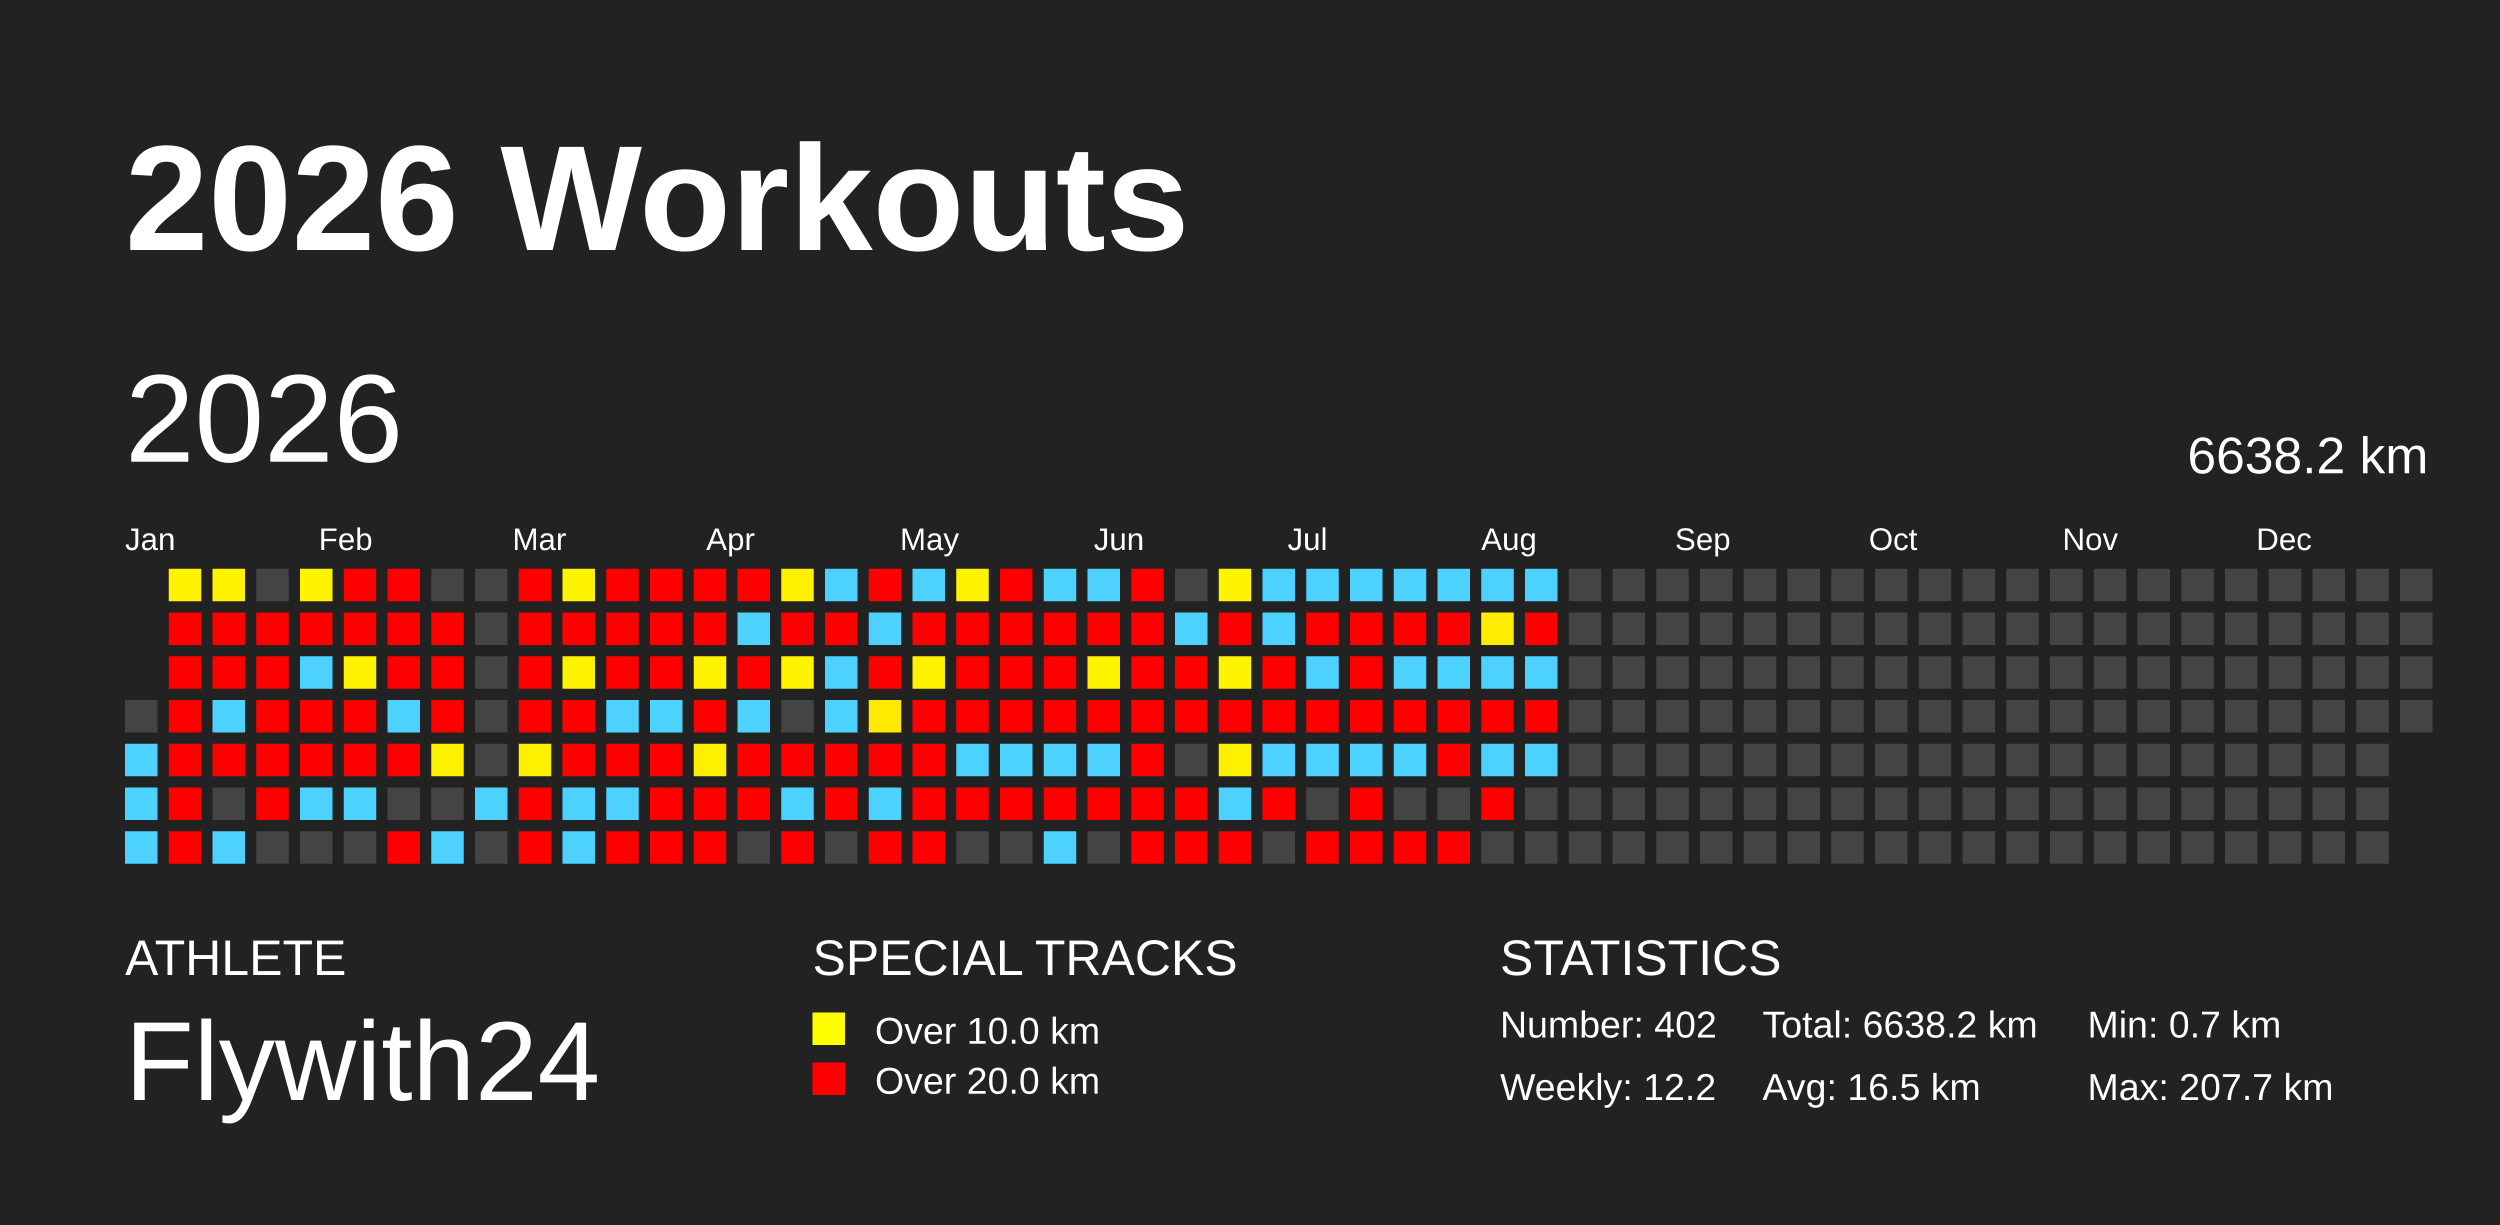
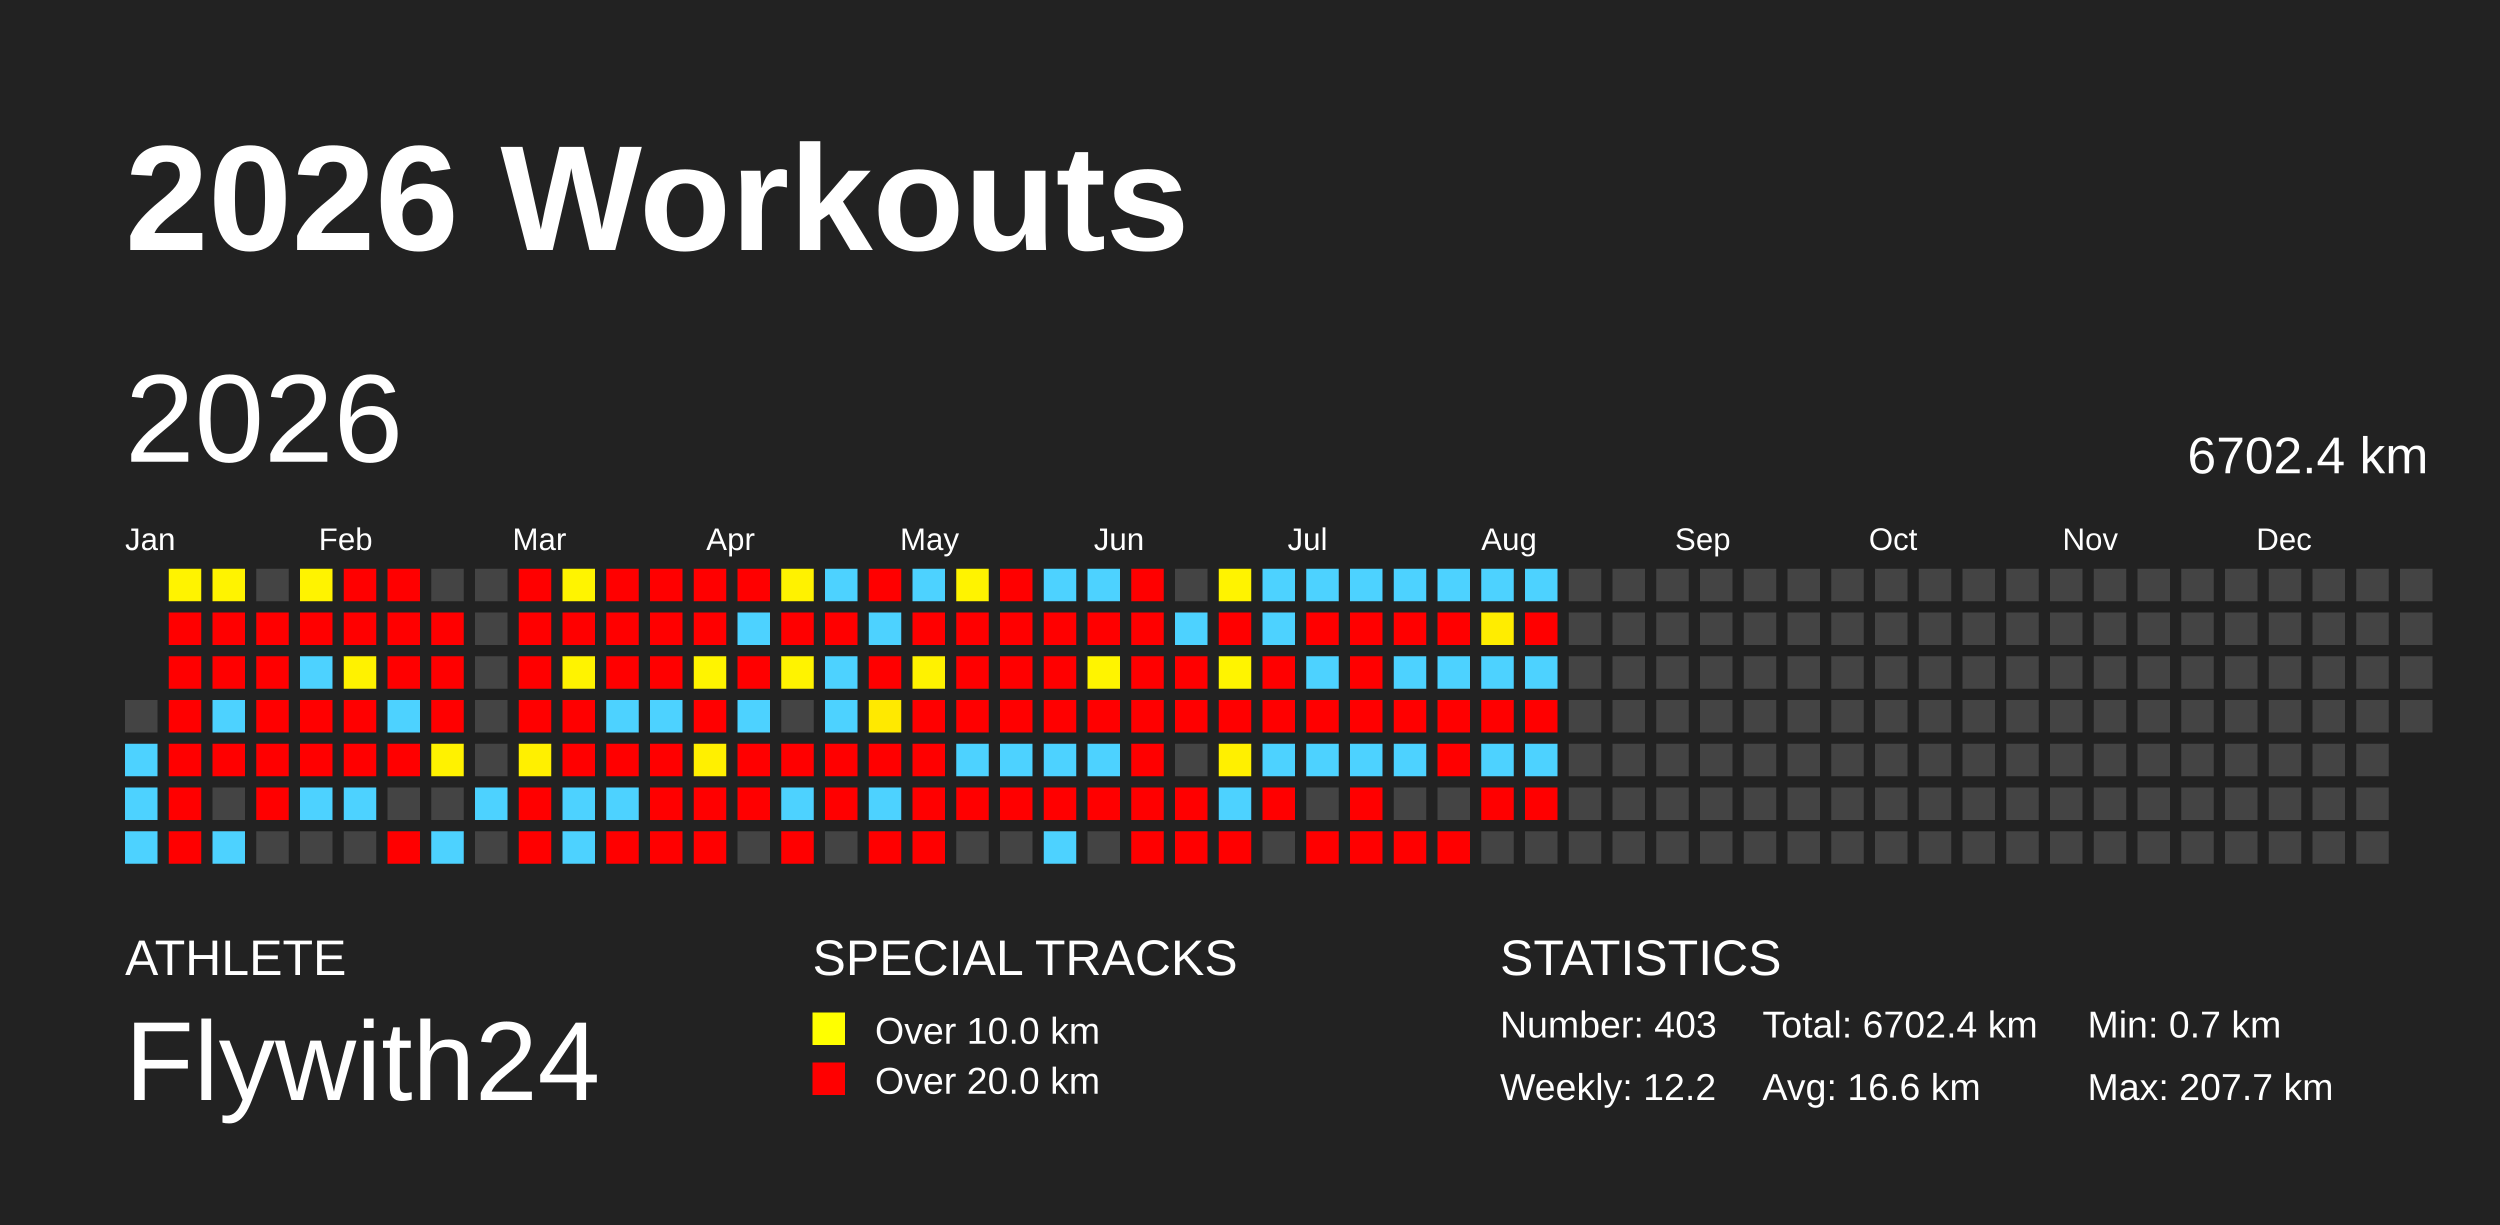
<svg xmlns="http://www.w3.org/2000/svg" baseProfile="full" height="98mm" version="1.1" viewBox="0,0,200,98" width="200mm">
  <defs />
  <rect fill="#222222" height="98" width="200" x="0" y="0" />
  <text fill="#FFFFFF" style="font-size:12px; font-family:Arial; font-weight:bold;" x="10" y="20">2026 Workouts</text>
  <text fill="#FFFFFF" style="font-size:4px; font-family:Arial" x="10" y="78">ATHLETE</text>
  <text fill="#FFFFFF" style="font-size:9px; font-family:Arial" x="10" y="88">Flywith24</text>
  <text fill="#FFFFFF" style="font-size:4px; font-family:Arial" x="65" y="78">SPECIAL TRACKS</text>
  <rect fill="yellow" height="2.6" width="2.6" x="65" y="81" />
  <text fill="#FFFFFF" style="font-size:3px; font-family:Arial" x="70" y="83.5">Over 10.0 km</text>
  <rect fill="red" height="2.6" width="2.6" x="65" y="85" />
  <text fill="#FFFFFF" style="font-size:3px; font-family:Arial" x="70" y="87.5">Over 20.0 km</text>
  <text fill="#FFFFFF" style="font-size:4px; font-family:Arial" x="120" y="78">STATISTICS</text>
-   <text fill="#FFFFFF" style="font-size:3px; font-family:Arial" x="120" y="83">Number: 402</text>
+   <text fill="#FFFFFF" style="font-size:3px; font-family:Arial" x="120" y="83">Number: 403</text>
  <text fill="#FFFFFF" style="font-size:3px; font-family:Arial" x="120" y="88">Weekly: 12.2</text>
-   <text fill="#FFFFFF" style="font-size:3px; font-family:Arial" x="141" y="83">Total: 6638.2 km</text>
-   <text fill="#FFFFFF" style="font-size:3px; font-family:Arial" x="141" y="88">Avg: 16.5 km</text>
+   <text fill="#FFFFFF" style="font-size:3px; font-family:Arial" x="141" y="83">Total: 6702.4 km</text>
+   <text fill="#FFFFFF" style="font-size:3px; font-family:Arial" x="141" y="88">Avg: 16.6 km</text>
  <text fill="#FFFFFF" style="font-size:3px; font-family:Arial" x="167" y="83">Min: 0.7 km</text>
  <text fill="#FFFFFF" style="font-size:3px; font-family:Arial" x="167" y="88">Max: 207.7 km</text>
  <text dominant-baseline="hanging" fill="#FFFFFF" style="font-size:10.0px; font-family:Arial;" x="10" y="30">2026</text>
-   <text dominant-baseline="hanging" fill="#FFFFFF" style="font-size:4.125px; font-family:Arial;" x="175" y="35">6638.2 km</text>
+   <text dominant-baseline="hanging" fill="#FFFFFF" style="font-size:4.125px; font-family:Arial;" x="175" y="35">6702.4 km</text>
  <text fill="#FFFFFF" style="font-size:2.5px; font-family:Arial" x="10.0" y="44">Jan</text>
  <text fill="#FFFFFF" style="font-size:2.5px; font-family:Arial" x="25.5" y="44">Feb</text>
  <text fill="#FFFFFF" style="font-size:2.5px; font-family:Arial" x="41.0" y="44">Mar</text>
  <text fill="#FFFFFF" style="font-size:2.5px; font-family:Arial" x="56.5" y="44">Apr</text>
  <text fill="#FFFFFF" style="font-size:2.5px; font-family:Arial" x="72.0" y="44">May</text>
  <text fill="#FFFFFF" style="font-size:2.5px; font-family:Arial" x="87.5" y="44">Jun</text>
  <text fill="#FFFFFF" style="font-size:2.5px; font-family:Arial" x="103.0" y="44">Jul</text>
  <text fill="#FFFFFF" style="font-size:2.5px; font-family:Arial" x="118.5" y="44">Aug</text>
  <text fill="#FFFFFF" style="font-size:2.5px; font-family:Arial" x="134.0" y="44">Sep</text>
  <text fill="#FFFFFF" style="font-size:2.5px; font-family:Arial" x="149.5" y="44">Oct</text>
  <text fill="#FFFFFF" style="font-size:2.5px; font-family:Arial" x="165.0" y="44">Nov</text>
  <text fill="#FFFFFF" style="font-size:2.5px; font-family:Arial" x="180.5" y="44">Dec</text>
  <rect fill="#444444" height="2.6" width="2.6" x="10.0" y="56.0" />
  <rect fill="#4dd2ff" height="2.6" width="2.6" x="10.0" y="59.5" />
  <rect fill="#4dd2ff" height="2.6" width="2.6" x="10.0" y="63.0" />
  <rect fill="#4dd2ff" height="2.6" width="2.6" x="10.0" y="66.5" />
  <rect fill="#fff300" height="2.6" width="2.6" x="13.5" y="45.5" />
  <rect fill="red" height="2.6" width="2.6" x="13.5" y="49.0" />
  <rect fill="red" height="2.6" width="2.6" x="13.5" y="52.5" />
  <rect fill="red" height="2.6" width="2.6" x="13.5" y="56.0" />
  <rect fill="red" height="2.6" width="2.6" x="13.5" y="59.5" />
  <rect fill="red" height="2.6" width="2.6" x="13.5" y="63.0" />
  <rect fill="red" height="2.6" width="2.6" x="13.5" y="66.5" />
  <rect fill="#fff300" height="2.6" width="2.6" x="17.0" y="45.5" />
  <rect fill="red" height="2.6" width="2.6" x="17.0" y="49.0" />
  <rect fill="red" height="2.6" width="2.6" x="17.0" y="52.5" />
  <rect fill="#4dd2ff" height="2.6" width="2.6" x="17.0" y="56.0" />
  <rect fill="red" height="2.6" width="2.6" x="17.0" y="59.5" />
  <rect fill="#444444" height="2.6" width="2.6" x="17.0" y="63.0" />
  <rect fill="#4dd2ff" height="2.6" width="2.6" x="17.0" y="66.5" />
  <rect fill="#444444" height="2.6" width="2.6" x="20.5" y="45.5" />
  <rect fill="red" height="2.6" width="2.6" x="20.5" y="49.0" />
  <rect fill="red" height="2.6" width="2.6" x="20.5" y="52.5" />
  <rect fill="red" height="2.6" width="2.6" x="20.5" y="56.0" />
  <rect fill="red" height="2.6" width="2.6" x="20.5" y="59.5" />
  <rect fill="red" height="2.6" width="2.6" x="20.5" y="63.0" />
  <rect fill="#444444" height="2.6" width="2.6" x="20.5" y="66.5" />
  <rect fill="#fff300" height="2.6" width="2.6" x="24.0" y="45.5" />
  <rect fill="red" height="2.6" width="2.6" x="24.0" y="49.0" />
  <rect fill="#4dd2ff" height="2.6" width="2.6" x="24.0" y="52.5" />
  <rect fill="red" height="2.6" width="2.6" x="24.0" y="56.0" />
  <rect fill="red" height="2.6" width="2.6" x="24.0" y="59.5" />
  <rect fill="#4dd2ff" height="2.6" width="2.6" x="24.0" y="63.0" />
  <rect fill="#444444" height="2.6" width="2.6" x="24.0" y="66.5" />
  <rect fill="red" height="2.6" width="2.6" x="27.5" y="45.5" />
  <rect fill="red" height="2.6" width="2.6" x="27.5" y="49.0" />
  <rect fill="#fff200" height="2.6" width="2.6" x="27.5" y="52.5" />
  <rect fill="red" height="2.6" width="2.6" x="27.5" y="56.0" />
  <rect fill="red" height="2.6" width="2.6" x="27.5" y="59.5" />
  <rect fill="#4dd2ff" height="2.6" width="2.6" x="27.5" y="63.0" />
  <rect fill="#444444" height="2.6" width="2.6" x="27.5" y="66.5" />
  <rect fill="red" height="2.6" width="2.6" x="31.0" y="45.5" />
  <rect fill="red" height="2.6" width="2.6" x="31.0" y="49.0" />
  <rect fill="red" height="2.6" width="2.6" x="31.0" y="52.5" />
  <rect fill="#4dd2ff" height="2.6" width="2.6" x="31.0" y="56.0" />
  <rect fill="red" height="2.6" width="2.6" x="31.0" y="59.5" />
  <rect fill="#444444" height="2.6" width="2.6" x="31.0" y="63.0" />
  <rect fill="red" height="2.6" width="2.6" x="31.0" y="66.5" />
  <rect fill="#444444" height="2.6" width="2.6" x="34.5" y="45.5" />
  <rect fill="red" height="2.6" width="2.6" x="34.5" y="49.0" />
  <rect fill="red" height="2.6" width="2.6" x="34.5" y="52.5" />
  <rect fill="red" height="2.6" width="2.6" x="34.5" y="56.0" />
  <rect fill="#fff200" height="2.6" width="2.6" x="34.5" y="59.5" />
  <rect fill="#444444" height="2.6" width="2.6" x="34.5" y="63.0" />
  <rect fill="#4dd2ff" height="2.6" width="2.6" x="34.5" y="66.5" />
  <rect fill="#444444" height="2.6" width="2.6" x="38.0" y="45.5" />
  <rect fill="#444444" height="2.6" width="2.6" x="38.0" y="49.0" />
  <rect fill="#444444" height="2.6" width="2.6" x="38.0" y="52.5" />
  <rect fill="#444444" height="2.6" width="2.6" x="38.0" y="56.0" />
  <rect fill="#444444" height="2.6" width="2.6" x="38.0" y="59.5" />
  <rect fill="#4dd2ff" height="2.6" width="2.6" x="38.0" y="63.0" />
  <rect fill="#444444" height="2.6" width="2.6" x="38.0" y="66.5" />
  <rect fill="red" height="2.6" width="2.6" x="41.5" y="45.5" />
  <rect fill="red" height="2.6" width="2.6" x="41.5" y="49.0" />
  <rect fill="red" height="2.6" width="2.6" x="41.5" y="52.5" />
  <rect fill="red" height="2.6" width="2.6" x="41.5" y="56.0" />
  <rect fill="#fff000" height="2.6" width="2.6" x="41.5" y="59.5" />
  <rect fill="red" height="2.6" width="2.6" x="41.5" y="63.0" />
  <rect fill="red" height="2.6" width="2.6" x="41.5" y="66.5" />
  <rect fill="#fff400" height="2.6" width="2.6" x="45.0" y="45.5" />
  <rect fill="red" height="2.6" width="2.6" x="45.0" y="49.0" />
  <rect fill="#fff300" height="2.6" width="2.6" x="45.0" y="52.5" />
  <rect fill="red" height="2.6" width="2.6" x="45.0" y="56.0" />
  <rect fill="red" height="2.6" width="2.6" x="45.0" y="59.5" />
  <rect fill="#4dd2ff" height="2.6" width="2.6" x="45.0" y="63.0" />
  <rect fill="#4dd2ff" height="2.6" width="2.6" x="45.0" y="66.5" />
  <rect fill="red" height="2.6" width="2.6" x="48.5" y="45.5" />
  <rect fill="red" height="2.6" width="2.6" x="48.5" y="49.0" />
  <rect fill="red" height="2.6" width="2.6" x="48.5" y="52.5" />
  <rect fill="#4dd2ff" height="2.6" width="2.6" x="48.5" y="56.0" />
  <rect fill="red" height="2.6" width="2.6" x="48.5" y="59.5" />
  <rect fill="#4dd2ff" height="2.6" width="2.6" x="48.5" y="63.0" />
  <rect fill="red" height="2.6" width="2.6" x="48.5" y="66.5" />
  <rect fill="red" height="2.6" width="2.6" x="52.0" y="45.5" />
  <rect fill="red" height="2.6" width="2.6" x="52.0" y="49.0" />
  <rect fill="red" height="2.6" width="2.6" x="52.0" y="52.5" />
  <rect fill="#4dd2ff" height="2.6" width="2.6" x="52.0" y="56.0" />
  <rect fill="red" height="2.6" width="2.6" x="52.0" y="59.5" />
  <rect fill="red" height="2.6" width="2.6" x="52.0" y="63.0" />
  <rect fill="red" height="2.6" width="2.6" x="52.0" y="66.5" />
  <rect fill="red" height="2.6" width="2.6" x="55.5" y="45.5" />
  <rect fill="red" height="2.6" width="2.6" x="55.5" y="49.0" />
  <rect fill="#fff400" height="2.6" width="2.6" x="55.5" y="52.5" />
  <rect fill="red" height="2.6" width="2.6" x="55.5" y="56.0" />
  <rect fill="#fff000" height="2.6" width="2.6" x="55.5" y="59.5" />
  <rect fill="red" height="2.6" width="2.6" x="55.5" y="63.0" />
  <rect fill="red" height="2.6" width="2.6" x="55.5" y="66.5" />
  <rect fill="red" height="2.6" width="2.6" x="59.0" y="45.5" />
  <rect fill="#4dd2ff" height="2.6" width="2.6" x="59.0" y="49.0" />
  <rect fill="red" height="2.6" width="2.6" x="59.0" y="52.5" />
  <rect fill="#4dd2ff" height="2.6" width="2.6" x="59.0" y="56.0" />
  <rect fill="red" height="2.6" width="2.6" x="59.0" y="59.5" />
  <rect fill="red" height="2.6" width="2.6" x="59.0" y="63.0" />
  <rect fill="#444444" height="2.6" width="2.6" x="59.0" y="66.5" />
  <rect fill="#fff200" height="2.6" width="2.6" x="62.5" y="45.5" />
  <rect fill="red" height="2.6" width="2.6" x="62.5" y="49.0" />
  <rect fill="#fff300" height="2.6" width="2.6" x="62.5" y="52.5" />
  <rect fill="#444444" height="2.6" width="2.6" x="62.5" y="56.0" />
  <rect fill="red" height="2.6" width="2.6" x="62.5" y="59.5" />
  <rect fill="#4dd2ff" height="2.6" width="2.6" x="62.5" y="63.0" />
  <rect fill="red" height="2.6" width="2.6" x="62.5" y="66.5" />
  <rect fill="#4dd2ff" height="2.6" width="2.6" x="66.0" y="45.5" />
  <rect fill="red" height="2.6" width="2.6" x="66.0" y="49.0" />
  <rect fill="#4dd2ff" height="2.6" width="2.6" x="66.0" y="52.5" />
  <rect fill="#4dd2ff" height="2.6" width="2.6" x="66.0" y="56.0" />
  <rect fill="red" height="2.6" width="2.6" x="66.0" y="59.5" />
  <rect fill="red" height="2.6" width="2.6" x="66.0" y="63.0" />
  <rect fill="#444444" height="2.6" width="2.6" x="66.0" y="66.5" />
  <rect fill="red" height="2.6" width="2.6" x="69.5" y="45.5" />
  <rect fill="#4dd2ff" height="2.6" width="2.6" x="69.5" y="49.0" />
  <rect fill="red" height="2.6" width="2.6" x="69.5" y="52.5" />
  <rect fill="#ffe900" height="2.6" width="2.6" x="69.5" y="56.0" />
  <rect fill="red" height="2.6" width="2.6" x="69.5" y="59.5" />
  <rect fill="#4dd2ff" height="2.6" width="2.6" x="69.5" y="63.0" />
  <rect fill="red" height="2.6" width="2.6" x="69.5" y="66.5" />
  <rect fill="#4dd2ff" height="2.6" width="2.6" x="73.0" y="45.5" />
  <rect fill="red" height="2.6" width="2.6" x="73.0" y="49.0" />
  <rect fill="#fff200" height="2.6" width="2.6" x="73.0" y="52.5" />
  <rect fill="red" height="2.6" width="2.6" x="73.0" y="56.0" />
  <rect fill="red" height="2.6" width="2.6" x="73.0" y="59.5" />
  <rect fill="red" height="2.6" width="2.6" x="73.0" y="63.0" />
  <rect fill="red" height="2.6" width="2.6" x="73.0" y="66.5" />
  <rect fill="#fff300" height="2.6" width="2.6" x="76.5" y="45.5" />
  <rect fill="red" height="2.6" width="2.6" x="76.5" y="49.0" />
  <rect fill="red" height="2.6" width="2.6" x="76.5" y="52.5" />
  <rect fill="red" height="2.6" width="2.6" x="76.5" y="56.0" />
  <rect fill="#4dd2ff" height="2.6" width="2.6" x="76.5" y="59.5" />
  <rect fill="red" height="2.6" width="2.6" x="76.5" y="63.0" />
  <rect fill="#444444" height="2.6" width="2.6" x="76.5" y="66.5" />
  <rect fill="red" height="2.6" width="2.6" x="80.0" y="45.5" />
  <rect fill="red" height="2.6" width="2.6" x="80.0" y="49.0" />
  <rect fill="red" height="2.6" width="2.6" x="80.0" y="52.5" />
  <rect fill="red" height="2.6" width="2.6" x="80.0" y="56.0" />
  <rect fill="#4dd2ff" height="2.6" width="2.6" x="80.0" y="59.5" />
  <rect fill="red" height="2.6" width="2.6" x="80.0" y="63.0" />
  <rect fill="#444444" height="2.6" width="2.6" x="80.0" y="66.5" />
  <rect fill="#4dd2ff" height="2.6" width="2.6" x="83.5" y="45.5" />
  <rect fill="red" height="2.6" width="2.6" x="83.5" y="49.0" />
  <rect fill="red" height="2.6" width="2.6" x="83.5" y="52.5" />
  <rect fill="red" height="2.6" width="2.6" x="83.5" y="56.0" />
  <rect fill="#4dd2ff" height="2.6" width="2.6" x="83.5" y="59.5" />
  <rect fill="red" height="2.6" width="2.6" x="83.5" y="63.0" />
  <rect fill="#4dd2ff" height="2.6" width="2.6" x="83.5" y="66.5" />
  <rect fill="#4dd2ff" height="2.6" width="2.6" x="87.0" y="45.5" />
  <rect fill="red" height="2.6" width="2.6" x="87.0" y="49.0" />
  <rect fill="#fff400" height="2.6" width="2.6" x="87.0" y="52.5" />
  <rect fill="red" height="2.6" width="2.6" x="87.0" y="56.0" />
  <rect fill="#4dd2ff" height="2.6" width="2.6" x="87.0" y="59.5" />
  <rect fill="red" height="2.6" width="2.6" x="87.0" y="63.0" />
  <rect fill="#444444" height="2.6" width="2.6" x="87.0" y="66.5" />
  <rect fill="red" height="2.6" width="2.6" x="90.5" y="45.5" />
  <rect fill="red" height="2.6" width="2.6" x="90.5" y="49.0" />
  <rect fill="red" height="2.6" width="2.6" x="90.5" y="52.5" />
  <rect fill="red" height="2.6" width="2.6" x="90.5" y="56.0" />
  <rect fill="red" height="2.6" width="2.6" x="90.5" y="59.5" />
  <rect fill="red" height="2.6" width="2.6" x="90.5" y="63.0" />
  <rect fill="red" height="2.6" width="2.6" x="90.5" y="66.5" />
  <rect fill="#444444" height="2.6" width="2.6" x="94.0" y="45.5" />
  <rect fill="#4dd2ff" height="2.6" width="2.6" x="94.0" y="49.0" />
  <rect fill="red" height="2.6" width="2.6" x="94.0" y="52.5" />
  <rect fill="red" height="2.6" width="2.6" x="94.0" y="56.0" />
  <rect fill="#444444" height="2.6" width="2.6" x="94.0" y="59.5" />
  <rect fill="red" height="2.6" width="2.6" x="94.0" y="63.0" />
  <rect fill="red" height="2.6" width="2.6" x="94.0" y="66.5" />
  <rect fill="#fff300" height="2.6" width="2.6" x="97.5" y="45.5" />
  <rect fill="red" height="2.6" width="2.6" x="97.5" y="49.0" />
  <rect fill="#fff400" height="2.6" width="2.6" x="97.5" y="52.5" />
  <rect fill="red" height="2.6" width="2.6" x="97.5" y="56.0" />
  <rect fill="#fff000" height="2.6" width="2.6" x="97.5" y="59.5" />
  <rect fill="#4dd2ff" height="2.6" width="2.6" x="97.5" y="63.0" />
  <rect fill="red" height="2.6" width="2.6" x="97.5" y="66.5" />
  <rect fill="#4dd2ff" height="2.6" width="2.6" x="101.0" y="45.5" />
  <rect fill="#4dd2ff" height="2.6" width="2.6" x="101.0" y="49.0" />
  <rect fill="red" height="2.6" width="2.6" x="101.0" y="52.5" />
  <rect fill="red" height="2.6" width="2.6" x="101.0" y="56.0" />
  <rect fill="#4dd2ff" height="2.6" width="2.6" x="101.0" y="59.5" />
  <rect fill="red" height="2.6" width="2.6" x="101.0" y="63.0" />
  <rect fill="#444444" height="2.6" width="2.6" x="101.0" y="66.5" />
  <rect fill="#4dd2ff" height="2.6" width="2.6" x="104.5" y="45.5" />
  <rect fill="red" height="2.6" width="2.6" x="104.5" y="49.0" />
  <rect fill="#4dd2ff" height="2.6" width="2.6" x="104.5" y="52.5" />
  <rect fill="red" height="2.6" width="2.6" x="104.5" y="56.0" />
  <rect fill="#4dd2ff" height="2.6" width="2.6" x="104.5" y="59.5" />
  <rect fill="#444444" height="2.6" width="2.6" x="104.5" y="63.0" />
  <rect fill="red" height="2.6" width="2.6" x="104.5" y="66.5" />
  <rect fill="#4dd2ff" height="2.6" width="2.6" x="108.0" y="45.5" />
  <rect fill="red" height="2.6" width="2.6" x="108.0" y="49.0" />
  <rect fill="red" height="2.6" width="2.6" x="108.0" y="52.5" />
  <rect fill="red" height="2.6" width="2.6" x="108.0" y="56.0" />
  <rect fill="#4dd2ff" height="2.6" width="2.6" x="108.0" y="59.5" />
  <rect fill="red" height="2.6" width="2.6" x="108.0" y="63.0" />
  <rect fill="red" height="2.6" width="2.6" x="108.0" y="66.5" />
  <rect fill="#4dd2ff" height="2.6" width="2.6" x="111.5" y="45.5" />
  <rect fill="red" height="2.6" width="2.6" x="111.5" y="49.0" />
  <rect fill="#4dd2ff" height="2.6" width="2.6" x="111.5" y="52.5" />
  <rect fill="red" height="2.6" width="2.6" x="111.5" y="56.0" />
  <rect fill="#4dd2ff" height="2.6" width="2.6" x="111.5" y="59.5" />
  <rect fill="#444444" height="2.6" width="2.6" x="111.5" y="63.0" />
  <rect fill="red" height="2.6" width="2.6" x="111.5" y="66.5" />
  <rect fill="#4dd2ff" height="2.6" width="2.6" x="115.0" y="45.5" />
  <rect fill="red" height="2.6" width="2.6" x="115.0" y="49.0" />
  <rect fill="#4dd2ff" height="2.6" width="2.6" x="115.0" y="52.5" />
  <rect fill="red" height="2.6" width="2.6" x="115.0" y="56.0" />
  <rect fill="red" height="2.6" width="2.6" x="115.0" y="59.5" />
  <rect fill="#444444" height="2.6" width="2.6" x="115.0" y="63.0" />
  <rect fill="red" height="2.6" width="2.6" x="115.0" y="66.5" />
  <rect fill="#4dd2ff" height="2.6" width="2.6" x="118.5" y="45.5" />
  <rect fill="#ffed00" height="2.6" width="2.6" x="118.5" y="49.0" />
  <rect fill="#4dd2ff" height="2.6" width="2.6" x="118.5" y="52.5" />
  <rect fill="red" height="2.6" width="2.6" x="118.5" y="56.0" />
  <rect fill="#4dd2ff" height="2.6" width="2.6" x="118.5" y="59.5" />
  <rect fill="red" height="2.6" width="2.6" x="118.5" y="63.0" />
  <rect fill="#444444" height="2.6" width="2.6" x="118.5" y="66.5" />
  <rect fill="#4dd2ff" height="2.6" width="2.6" x="122.0" y="45.5" />
  <rect fill="red" height="2.6" width="2.6" x="122.0" y="49.0" />
  <rect fill="#4dd2ff" height="2.6" width="2.6" x="122.0" y="52.5" />
  <rect fill="red" height="2.6" width="2.6" x="122.0" y="56.0" />
  <rect fill="#4dd2ff" height="2.6" width="2.6" x="122.0" y="59.5" />
-   <rect fill="#444444" height="2.6" width="2.6" x="122.0" y="63.0" />
+   <rect fill="red" height="2.6" width="2.6" x="122.0" y="63.0" />
  <rect fill="#444444" height="2.6" width="2.6" x="122.0" y="66.5" />
  <rect fill="#444444" height="2.6" width="2.6" x="125.5" y="45.5" />
  <rect fill="#444444" height="2.6" width="2.6" x="125.5" y="49.0" />
  <rect fill="#444444" height="2.6" width="2.6" x="125.5" y="52.5" />
  <rect fill="#444444" height="2.6" width="2.6" x="125.5" y="56.0" />
  <rect fill="#444444" height="2.6" width="2.6" x="125.5" y="59.5" />
  <rect fill="#444444" height="2.6" width="2.6" x="125.5" y="63.0" />
  <rect fill="#444444" height="2.6" width="2.6" x="125.5" y="66.5" />
  <rect fill="#444444" height="2.6" width="2.6" x="129.0" y="45.5" />
  <rect fill="#444444" height="2.6" width="2.6" x="129.0" y="49.0" />
  <rect fill="#444444" height="2.6" width="2.6" x="129.0" y="52.5" />
  <rect fill="#444444" height="2.6" width="2.6" x="129.0" y="56.0" />
  <rect fill="#444444" height="2.6" width="2.6" x="129.0" y="59.5" />
  <rect fill="#444444" height="2.6" width="2.6" x="129.0" y="63.0" />
  <rect fill="#444444" height="2.6" width="2.6" x="129.0" y="66.5" />
  <rect fill="#444444" height="2.6" width="2.6" x="132.5" y="45.5" />
  <rect fill="#444444" height="2.6" width="2.6" x="132.5" y="49.0" />
  <rect fill="#444444" height="2.6" width="2.6" x="132.5" y="52.5" />
  <rect fill="#444444" height="2.6" width="2.6" x="132.5" y="56.0" />
  <rect fill="#444444" height="2.6" width="2.6" x="132.5" y="59.5" />
  <rect fill="#444444" height="2.6" width="2.6" x="132.5" y="63.0" />
  <rect fill="#444444" height="2.6" width="2.6" x="132.5" y="66.5" />
  <rect fill="#444444" height="2.6" width="2.6" x="136.0" y="45.5" />
  <rect fill="#444444" height="2.6" width="2.6" x="136.0" y="49.0" />
  <rect fill="#444444" height="2.6" width="2.6" x="136.0" y="52.5" />
  <rect fill="#444444" height="2.6" width="2.6" x="136.0" y="56.0" />
  <rect fill="#444444" height="2.6" width="2.6" x="136.0" y="59.5" />
  <rect fill="#444444" height="2.6" width="2.6" x="136.0" y="63.0" />
  <rect fill="#444444" height="2.6" width="2.6" x="136.0" y="66.5" />
  <rect fill="#444444" height="2.6" width="2.6" x="139.5" y="45.5" />
  <rect fill="#444444" height="2.6" width="2.6" x="139.5" y="49.0" />
  <rect fill="#444444" height="2.6" width="2.6" x="139.5" y="52.5" />
  <rect fill="#444444" height="2.6" width="2.6" x="139.5" y="56.0" />
  <rect fill="#444444" height="2.6" width="2.6" x="139.5" y="59.5" />
  <rect fill="#444444" height="2.6" width="2.6" x="139.5" y="63.0" />
  <rect fill="#444444" height="2.6" width="2.6" x="139.5" y="66.5" />
  <rect fill="#444444" height="2.6" width="2.6" x="143.0" y="45.5" />
  <rect fill="#444444" height="2.6" width="2.6" x="143.0" y="49.0" />
  <rect fill="#444444" height="2.6" width="2.6" x="143.0" y="52.5" />
  <rect fill="#444444" height="2.6" width="2.6" x="143.0" y="56.0" />
  <rect fill="#444444" height="2.6" width="2.6" x="143.0" y="59.5" />
  <rect fill="#444444" height="2.6" width="2.6" x="143.0" y="63.0" />
  <rect fill="#444444" height="2.6" width="2.6" x="143.0" y="66.5" />
  <rect fill="#444444" height="2.6" width="2.6" x="146.5" y="45.5" />
  <rect fill="#444444" height="2.6" width="2.6" x="146.5" y="49.0" />
  <rect fill="#444444" height="2.6" width="2.6" x="146.5" y="52.5" />
  <rect fill="#444444" height="2.6" width="2.6" x="146.5" y="56.0" />
  <rect fill="#444444" height="2.6" width="2.6" x="146.5" y="59.5" />
  <rect fill="#444444" height="2.6" width="2.6" x="146.5" y="63.0" />
  <rect fill="#444444" height="2.6" width="2.6" x="146.5" y="66.5" />
  <rect fill="#444444" height="2.6" width="2.6" x="150.0" y="45.5" />
  <rect fill="#444444" height="2.6" width="2.6" x="150.0" y="49.0" />
  <rect fill="#444444" height="2.6" width="2.6" x="150.0" y="52.5" />
  <rect fill="#444444" height="2.6" width="2.6" x="150.0" y="56.0" />
  <rect fill="#444444" height="2.6" width="2.6" x="150.0" y="59.5" />
  <rect fill="#444444" height="2.6" width="2.6" x="150.0" y="63.0" />
  <rect fill="#444444" height="2.6" width="2.6" x="150.0" y="66.5" />
  <rect fill="#444444" height="2.6" width="2.6" x="153.5" y="45.5" />
  <rect fill="#444444" height="2.6" width="2.6" x="153.5" y="49.0" />
  <rect fill="#444444" height="2.6" width="2.6" x="153.5" y="52.5" />
  <rect fill="#444444" height="2.6" width="2.6" x="153.5" y="56.0" />
  <rect fill="#444444" height="2.6" width="2.6" x="153.5" y="59.5" />
  <rect fill="#444444" height="2.6" width="2.6" x="153.5" y="63.0" />
  <rect fill="#444444" height="2.6" width="2.6" x="153.5" y="66.5" />
  <rect fill="#444444" height="2.6" width="2.6" x="157.0" y="45.5" />
  <rect fill="#444444" height="2.6" width="2.6" x="157.0" y="49.0" />
  <rect fill="#444444" height="2.6" width="2.6" x="157.0" y="52.5" />
  <rect fill="#444444" height="2.6" width="2.6" x="157.0" y="56.0" />
  <rect fill="#444444" height="2.6" width="2.6" x="157.0" y="59.5" />
  <rect fill="#444444" height="2.6" width="2.6" x="157.0" y="63.0" />
  <rect fill="#444444" height="2.6" width="2.6" x="157.0" y="66.5" />
  <rect fill="#444444" height="2.6" width="2.6" x="160.5" y="45.5" />
  <rect fill="#444444" height="2.6" width="2.6" x="160.5" y="49.0" />
  <rect fill="#444444" height="2.6" width="2.6" x="160.5" y="52.5" />
  <rect fill="#444444" height="2.6" width="2.6" x="160.5" y="56.0" />
  <rect fill="#444444" height="2.6" width="2.6" x="160.5" y="59.5" />
  <rect fill="#444444" height="2.6" width="2.6" x="160.5" y="63.0" />
  <rect fill="#444444" height="2.6" width="2.6" x="160.5" y="66.5" />
  <rect fill="#444444" height="2.6" width="2.6" x="164.0" y="45.5" />
  <rect fill="#444444" height="2.6" width="2.6" x="164.0" y="49.0" />
  <rect fill="#444444" height="2.6" width="2.6" x="164.0" y="52.5" />
  <rect fill="#444444" height="2.6" width="2.6" x="164.0" y="56.0" />
  <rect fill="#444444" height="2.6" width="2.6" x="164.0" y="59.5" />
  <rect fill="#444444" height="2.6" width="2.6" x="164.0" y="63.0" />
  <rect fill="#444444" height="2.6" width="2.6" x="164.0" y="66.5" />
  <rect fill="#444444" height="2.6" width="2.6" x="167.5" y="45.5" />
  <rect fill="#444444" height="2.6" width="2.6" x="167.5" y="49.0" />
  <rect fill="#444444" height="2.6" width="2.6" x="167.5" y="52.5" />
  <rect fill="#444444" height="2.6" width="2.6" x="167.5" y="56.0" />
  <rect fill="#444444" height="2.6" width="2.6" x="167.5" y="59.5" />
  <rect fill="#444444" height="2.6" width="2.6" x="167.5" y="63.0" />
  <rect fill="#444444" height="2.6" width="2.6" x="167.5" y="66.5" />
  <rect fill="#444444" height="2.6" width="2.6" x="171.0" y="45.5" />
  <rect fill="#444444" height="2.6" width="2.6" x="171.0" y="49.0" />
  <rect fill="#444444" height="2.6" width="2.6" x="171.0" y="52.5" />
  <rect fill="#444444" height="2.6" width="2.6" x="171.0" y="56.0" />
  <rect fill="#444444" height="2.6" width="2.6" x="171.0" y="59.5" />
  <rect fill="#444444" height="2.6" width="2.6" x="171.0" y="63.0" />
  <rect fill="#444444" height="2.6" width="2.6" x="171.0" y="66.5" />
  <rect fill="#444444" height="2.6" width="2.6" x="174.5" y="45.5" />
  <rect fill="#444444" height="2.6" width="2.6" x="174.5" y="49.0" />
  <rect fill="#444444" height="2.6" width="2.6" x="174.5" y="52.5" />
  <rect fill="#444444" height="2.6" width="2.6" x="174.5" y="56.0" />
  <rect fill="#444444" height="2.6" width="2.6" x="174.5" y="59.5" />
  <rect fill="#444444" height="2.6" width="2.6" x="174.5" y="63.0" />
  <rect fill="#444444" height="2.6" width="2.6" x="174.5" y="66.5" />
  <rect fill="#444444" height="2.6" width="2.6" x="178.0" y="45.5" />
  <rect fill="#444444" height="2.6" width="2.6" x="178.0" y="49.0" />
  <rect fill="#444444" height="2.6" width="2.6" x="178.0" y="52.5" />
  <rect fill="#444444" height="2.6" width="2.6" x="178.0" y="56.0" />
  <rect fill="#444444" height="2.6" width="2.6" x="178.0" y="59.5" />
  <rect fill="#444444" height="2.6" width="2.6" x="178.0" y="63.0" />
  <rect fill="#444444" height="2.6" width="2.6" x="178.0" y="66.5" />
  <rect fill="#444444" height="2.6" width="2.6" x="181.5" y="45.5" />
  <rect fill="#444444" height="2.6" width="2.6" x="181.5" y="49.0" />
  <rect fill="#444444" height="2.6" width="2.6" x="181.5" y="52.5" />
  <rect fill="#444444" height="2.6" width="2.6" x="181.5" y="56.0" />
  <rect fill="#444444" height="2.6" width="2.6" x="181.5" y="59.5" />
  <rect fill="#444444" height="2.6" width="2.6" x="181.5" y="63.0" />
  <rect fill="#444444" height="2.6" width="2.6" x="181.5" y="66.5" />
  <rect fill="#444444" height="2.6" width="2.6" x="185.0" y="45.5" />
  <rect fill="#444444" height="2.6" width="2.6" x="185.0" y="49.0" />
  <rect fill="#444444" height="2.6" width="2.6" x="185.0" y="52.5" />
  <rect fill="#444444" height="2.6" width="2.6" x="185.0" y="56.0" />
  <rect fill="#444444" height="2.6" width="2.6" x="185.0" y="59.5" />
  <rect fill="#444444" height="2.6" width="2.6" x="185.0" y="63.0" />
  <rect fill="#444444" height="2.6" width="2.6" x="185.0" y="66.5" />
  <rect fill="#444444" height="2.6" width="2.6" x="188.5" y="45.5" />
  <rect fill="#444444" height="2.6" width="2.6" x="188.5" y="49.0" />
  <rect fill="#444444" height="2.6" width="2.6" x="188.5" y="52.5" />
  <rect fill="#444444" height="2.6" width="2.6" x="188.5" y="56.0" />
  <rect fill="#444444" height="2.6" width="2.6" x="188.5" y="59.5" />
  <rect fill="#444444" height="2.6" width="2.6" x="188.5" y="63.0" />
  <rect fill="#444444" height="2.6" width="2.6" x="188.5" y="66.5" />
  <rect fill="#444444" height="2.6" width="2.6" x="192.0" y="45.5" />
  <rect fill="#444444" height="2.6" width="2.6" x="192.0" y="49.0" />
  <rect fill="#444444" height="2.6" width="2.6" x="192.0" y="52.5" />
  <rect fill="#444444" height="2.6" width="2.6" x="192.0" y="56.0" />
</svg>
